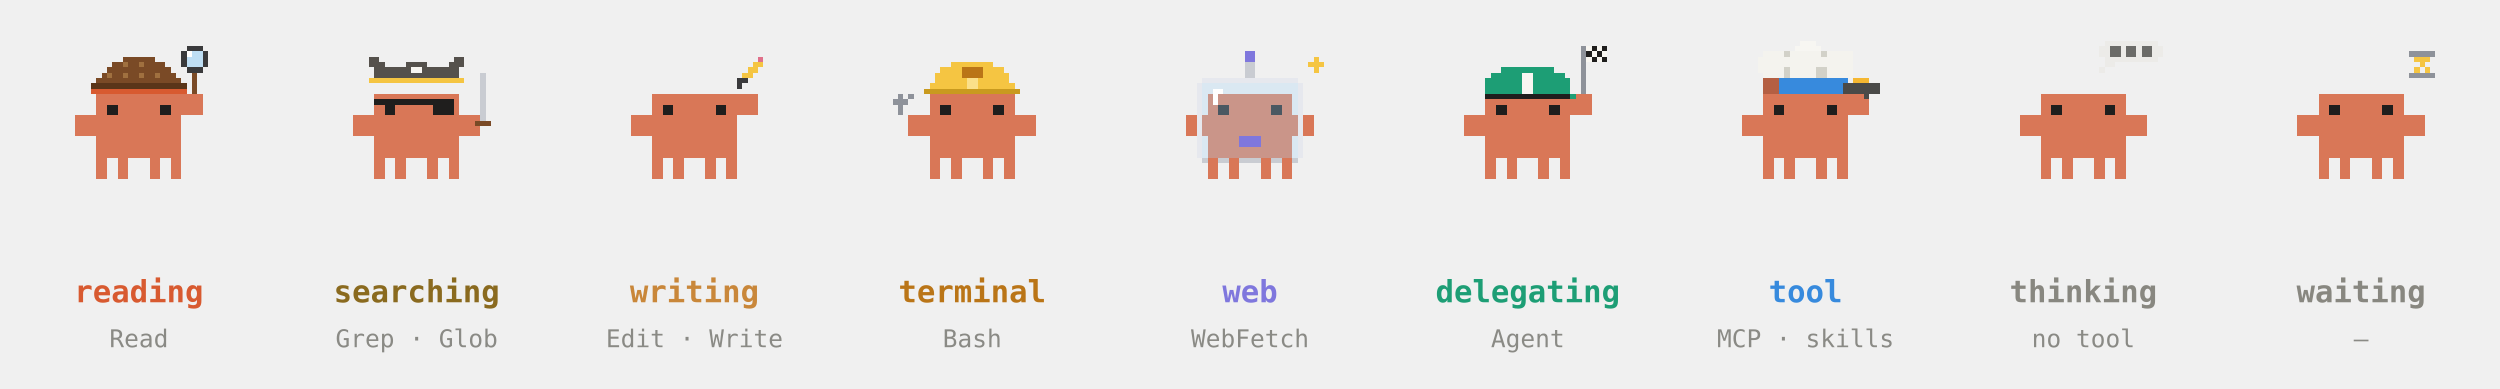
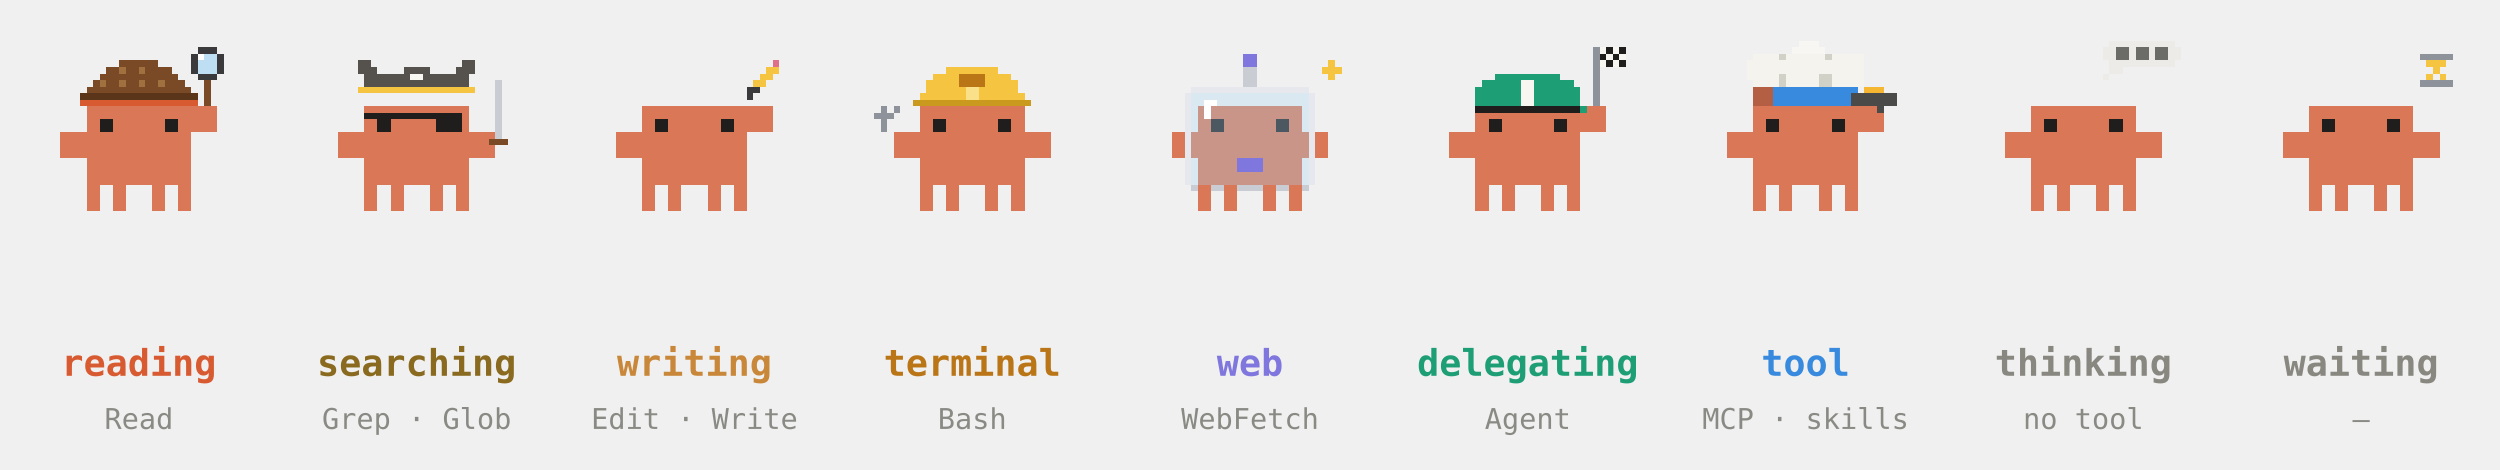
- <svg xmlns="http://www.w3.org/2000/svg" width="1224" height="190" viewBox="0 0 1224 190" role="img" aria-label="comunitat: one Claude crab per subagent, dressed for the tool it is using">
-   <style>text{font-family:ui-monospace,SFMono-Regular,Menlo,Consolas,monospace;text-anchor:middle}.a{font-size:15px;font-weight:600}.t{font-size:12px;fill:#8A8A85}
+ <svg xmlns="http://www.w3.org/2000/svg" width="1224" height="230" viewBox="0 0 1224 230" role="img" aria-label="comunitat: one Claude crab per subagent, dressed for the tool it is using">
+   <style>text{font-family:ui-monospace,SFMono-Regular,Menlo,Consolas,monospace;text-anchor:middle}.a{font-size:18px;font-weight:600}.t{font-size:14px;fill:#8A8A85}
.run .la{animation:st .5s steps(1) infinite}.run .lb{animation:st .5s steps(1) infinite -.25s}
.run .bd{animation:bob .5s steps(1) infinite -.125s}
.run g{transform-box:fill-box}
@keyframes st{50%{transform:translateY(-1px)}}@keyframes bob{50%{transform:translateY(1px)}}
.c-fable.run{animation:float 1s ease-in-out infinite}
.c-fable.run .la,.c-fable.run .lb,.c-fable.run .bd{animation:none}
.c-fable.run .ant{animation:blink 1s steps(1) infinite}
.c-fable.run .star{animation:blink .5s steps(1) infinite -.25s}
@keyframes float{50%{transform:translateY(-2px)}}@keyframes blink{50%{opacity:.15}}
.c-heavy.run .it{animation:scan 1s steps(1) infinite}
.c-heavy.run .gl{animation:blink 1s steps(1) infinite -.5s}
@keyframes scan{25%{transform:translate(-1px,1px)}50%{transform:translate(-2px,2px)}75%{transform:translate(-1px,1px)}}
.c-careful.run .it{transform-origin:100% 100%;animation:twist .5s ease-in-out infinite}
@keyframes twist{50%{transform:rotate(-35deg)}}
.c-medium.run .pan{transform-origin:0 50%;animation:tilt 1s ease-in-out infinite}
.c-medium.run .egg{animation:flip 1s ease-in-out infinite}
@keyframes tilt{20%,40%{transform:rotate(-12deg)}}@keyframes flip{30%{transform:translateY(-5px) scaleY(-1)}60%{transform:translateY(0)}}
.c-light.run .la{animation-duration:.25s}.c-light.run .lb{animation-duration:.25s;animation-delay:-.125s}
.c-light.run .flag{transform-origin:0 50%;animation:wave .25s steps(1) infinite}
@keyframes wave{50%{transform:skewY(-12deg) scaleX(.85)}}
.c-explore.run .it{transform-origin:50% 100%;animation:fence .5s ease-in-out infinite}
@keyframes fence{50%{transform:rotate(25deg)}}
.c-write.run .pen{animation:scan .5s steps(1) infinite}
.c-think.run .d1{animation:blink 1s steps(1) infinite}
.c-think.run .d2{animation:blink 1s steps(1) infinite -.33s}
.c-think.run .d3{animation:blink 1s steps(1) infinite -.66s}
.c-wait.run .la,.c-wait.run .lb,.c-wait.run .bd{animation:none}
@media (prefers-reduced-motion: reduce){.run,.run g{animation:none!important}}
</style>
-   <g transform="translate(29,20) scale(2.6)" opacity="1" shape-rendering="crispEdges">
+   <g transform="translate(20,20) scale(3.2)" opacity="1" shape-rendering="crispEdges">
    <g class="c-heavy run">
      <g class="bd">
        <rect x="7" y="10" width="16" height="12" fill="#D97757" />
        <rect x="3" y="14" width="4" height="4" fill="#D97757" />
        <rect x="9" y="12" width="2" height="2" fill="#1F1E1D" />
        <rect x="19" y="12" width="2" height="2" fill="#1F1E1D" />
        <rect x="12" y="3" width="1" height="1" fill="#7A4A26" />
        <rect x="13" y="3" width="1" height="1" fill="#7A4A26" />
        <rect x="14" y="3" width="1" height="1" fill="#7A4A26" />
        <rect x="15" y="3" width="1" height="1" fill="#7A4A26" />
        <rect x="16" y="3" width="1" height="1" fill="#7A4A26" />
        <rect x="17" y="3" width="1" height="1" fill="#7A4A26" />
        <rect x="10" y="4" width="1" height="1" fill="#7A4A26" />
        <rect x="11" y="4" width="1" height="1" fill="#7A4A26" />
        <rect x="12" y="4" width="1" height="1" fill="#A0703F" />
        <rect x="13" y="4" width="1" height="1" fill="#7A4A26" />
        <rect x="14" y="4" width="1" height="1" fill="#7A4A26" />
        <rect x="15" y="4" width="1" height="1" fill="#A0703F" />
        <rect x="16" y="4" width="1" height="1" fill="#7A4A26" />
        <rect x="17" y="4" width="1" height="1" fill="#7A4A26" />
        <rect x="18" y="4" width="1" height="1" fill="#7A4A26" />
        <rect x="19" y="4" width="1" height="1" fill="#7A4A26" />
        <rect x="9" y="5" width="1" height="1" fill="#7A4A26" />
        <rect x="10" y="5" width="1" height="1" fill="#7A4A26" />
        <rect x="11" y="5" width="1" height="1" fill="#7A4A26" />
        <rect x="12" y="5" width="1" height="1" fill="#7A4A26" />
        <rect x="13" y="5" width="1" height="1" fill="#7A4A26" />
        <rect x="14" y="5" width="1" height="1" fill="#7A4A26" />
        <rect x="15" y="5" width="1" height="1" fill="#7A4A26" />
        <rect x="16" y="5" width="1" height="1" fill="#7A4A26" />
        <rect x="17" y="5" width="1" height="1" fill="#7A4A26" />
        <rect x="18" y="5" width="1" height="1" fill="#7A4A26" />
        <rect x="19" y="5" width="1" height="1" fill="#7A4A26" />
        <rect x="20" y="5" width="1" height="1" fill="#7A4A26" />
        <rect x="8" y="6" width="1" height="1" fill="#7A4A26" />
        <rect x="9" y="6" width="1" height="1" fill="#A0703F" />
        <rect x="10" y="6" width="1" height="1" fill="#7A4A26" />
        <rect x="11" y="6" width="1" height="1" fill="#7A4A26" />
        <rect x="12" y="6" width="1" height="1" fill="#A0703F" />
        <rect x="13" y="6" width="1" height="1" fill="#7A4A26" />
        <rect x="14" y="6" width="1" height="1" fill="#7A4A26" />
        <rect x="15" y="6" width="1" height="1" fill="#A0703F" />
        <rect x="16" y="6" width="1" height="1" fill="#7A4A26" />
        <rect x="17" y="6" width="1" height="1" fill="#7A4A26" />
        <rect x="18" y="6" width="1" height="1" fill="#A0703F" />
        <rect x="19" y="6" width="1" height="1" fill="#7A4A26" />
        <rect x="20" y="6" width="1" height="1" fill="#7A4A26" />
        <rect x="21" y="6" width="1" height="1" fill="#7A4A26" />
        <rect x="7" y="7" width="1" height="1" fill="#7A4A26" />
        <rect x="8" y="7" width="1" height="1" fill="#7A4A26" />
        <rect x="9" y="7" width="1" height="1" fill="#7A4A26" />
        <rect x="10" y="7" width="1" height="1" fill="#7A4A26" />
        <rect x="11" y="7" width="1" height="1" fill="#7A4A26" />
        <rect x="12" y="7" width="1" height="1" fill="#7A4A26" />
        <rect x="13" y="7" width="1" height="1" fill="#7A4A26" />
        <rect x="14" y="7" width="1" height="1" fill="#7A4A26" />
        <rect x="15" y="7" width="1" height="1" fill="#7A4A26" />
        <rect x="16" y="7" width="1" height="1" fill="#7A4A26" />
        <rect x="17" y="7" width="1" height="1" fill="#7A4A26" />
        <rect x="18" y="7" width="1" height="1" fill="#7A4A26" />
        <rect x="19" y="7" width="1" height="1" fill="#7A4A26" />
        <rect x="20" y="7" width="1" height="1" fill="#7A4A26" />
        <rect x="21" y="7" width="1" height="1" fill="#7A4A26" />
        <rect x="22" y="7" width="1" height="1" fill="#7A4A26" />
        <rect x="6" y="8" width="1" height="1" fill="#5A3519" />
        <rect x="7" y="8" width="1" height="1" fill="#5A3519" />
        <rect x="8" y="8" width="1" height="1" fill="#5A3519" />
        <rect x="9" y="8" width="1" height="1" fill="#5A3519" />
        <rect x="10" y="8" width="1" height="1" fill="#5A3519" />
        <rect x="11" y="8" width="1" height="1" fill="#5A3519" />
        <rect x="12" y="8" width="1" height="1" fill="#5A3519" />
        <rect x="13" y="8" width="1" height="1" fill="#5A3519" />
        <rect x="14" y="8" width="1" height="1" fill="#5A3519" />
        <rect x="15" y="8" width="1" height="1" fill="#5A3519" />
        <rect x="16" y="8" width="1" height="1" fill="#5A3519" />
        <rect x="17" y="8" width="1" height="1" fill="#5A3519" />
        <rect x="18" y="8" width="1" height="1" fill="#5A3519" />
        <rect x="19" y="8" width="1" height="1" fill="#5A3519" />
        <rect x="20" y="8" width="1" height="1" fill="#5A3519" />
        <rect x="21" y="8" width="1" height="1" fill="#5A3519" />
        <rect x="22" y="8" width="1" height="1" fill="#5A3519" />
        <rect x="23" y="8" width="1" height="1" fill="#5A3519" />
        <rect x="6" y="9" width="18" height="1" fill="#D85A30" />
        <g class="it">
          <rect x="23" y="10" width="4" height="4" fill="#D97757" />
          <rect x="24" y="1" width="1" height="1" fill="#3A3A3C" />
          <rect x="25" y="1" width="1" height="1" fill="#3A3A3C" />
          <rect x="26" y="1" width="1" height="1" fill="#3A3A3C" />
          <rect x="23" y="2" width="1" height="1" fill="#3A3A3C" />
          <rect x="27" y="2" width="1" height="1" fill="#3A3A3C" />
          <rect x="23" y="3" width="1" height="1" fill="#3A3A3C" />
          <rect x="27" y="3" width="1" height="1" fill="#3A3A3C" />
          <rect x="23" y="4" width="1" height="1" fill="#3A3A3C" />
          <rect x="27" y="4" width="1" height="1" fill="#3A3A3C" />
          <rect x="24" y="5" width="1" height="1" fill="#3A3A3C" />
          <rect x="25" y="5" width="1" height="1" fill="#3A3A3C" />
          <rect x="26" y="5" width="1" height="1" fill="#3A3A3C" />
          <rect x="24" y="2" width="3" height="3" fill="rgba(169,214,245,.7)" />
          <rect x="25" y="6" width="1" height="4" fill="#7A4A26" />
        </g>
        <g class="gl">
          <rect x="24" y="2" width="1" height="1" fill="#fff" />
        </g>
      </g>
      <g class="la">
        <rect x="7" y="22" width="2" height="4" fill="#D97757" />
        <rect x="17" y="22" width="2" height="4" fill="#D97757" />
      </g>
      <g class="lb">
        <rect x="11" y="22" width="2" height="4" fill="#D97757" />
        <rect x="21" y="22" width="2" height="4" fill="#D97757" />
      </g>
    </g>
  </g>
-   <text x="68" y="148" fill="#D85A30" class="a">reading</text>
-   <text x="68" y="170" class="t">Read</text>
-   <g transform="translate(165,20) scale(2.6)" opacity="1" shape-rendering="crispEdges">
+   <text x="68" y="184" fill="#D85A30" class="a">reading</text>
+   <text x="68" y="210" class="t">Read</text>
+   <g transform="translate(156,20) scale(3.2)" opacity="1" shape-rendering="crispEdges">
    <g class="c-explore run">
      <g class="bd">
        <rect x="7" y="10" width="16" height="12" fill="#D97757" />
        <rect x="3" y="14" width="4" height="4" fill="#D97757" />
        <rect x="23" y="14" width="4" height="4" fill="#D97757" />
        <rect x="9" y="12" width="2" height="2" fill="#1F1E1D" />
        <rect x="19" y="12" width="2" height="2" fill="#1F1E1D" />
        <rect x="6" y="3" width="1" height="1" fill="#55514C" />
        <rect x="7" y="3" width="1" height="1" fill="#55514C" />
        <rect x="22" y="3" width="1" height="1" fill="#55514C" />
        <rect x="23" y="3" width="1" height="1" fill="#55514C" />
        <rect x="6" y="4" width="1" height="1" fill="#55514C" />
        <rect x="7" y="4" width="1" height="1" fill="#55514C" />
        <rect x="8" y="4" width="1" height="1" fill="#55514C" />
        <rect x="13" y="4" width="1" height="1" fill="#55514C" />
        <rect x="14" y="4" width="1" height="1" fill="#55514C" />
        <rect x="15" y="4" width="1" height="1" fill="#55514C" />
        <rect x="16" y="4" width="1" height="1" fill="#55514C" />
        <rect x="21" y="4" width="1" height="1" fill="#55514C" />
        <rect x="22" y="4" width="1" height="1" fill="#55514C" />
        <rect x="23" y="4" width="1" height="1" fill="#55514C" />
        <rect x="7" y="5" width="1" height="1" fill="#55514C" />
        <rect x="8" y="5" width="1" height="1" fill="#55514C" />
        <rect x="9" y="5" width="1" height="1" fill="#55514C" />
        <rect x="10" y="5" width="1" height="1" fill="#55514C" />
        <rect x="11" y="5" width="1" height="1" fill="#55514C" />
        <rect x="12" y="5" width="1" height="1" fill="#55514C" />
        <rect x="13" y="5" width="1" height="1" fill="#55514C" />
        <rect x="14" y="5" width="1" height="1" fill="#F8F6F1" />
        <rect x="15" y="5" width="1" height="1" fill="#F8F6F1" />
        <rect x="16" y="5" width="1" height="1" fill="#55514C" />
        <rect x="17" y="5" width="1" height="1" fill="#55514C" />
        <rect x="18" y="5" width="1" height="1" fill="#55514C" />
        <rect x="19" y="5" width="1" height="1" fill="#55514C" />
        <rect x="20" y="5" width="1" height="1" fill="#55514C" />
        <rect x="21" y="5" width="1" height="1" fill="#55514C" />
        <rect x="22" y="5" width="1" height="1" fill="#55514C" />
        <rect x="7" y="6" width="1" height="1" fill="#55514C" />
        <rect x="8" y="6" width="1" height="1" fill="#55514C" />
        <rect x="9" y="6" width="1" height="1" fill="#55514C" />
        <rect x="10" y="6" width="1" height="1" fill="#55514C" />
        <rect x="11" y="6" width="1" height="1" fill="#55514C" />
        <rect x="12" y="6" width="1" height="1" fill="#55514C" />
        <rect x="13" y="6" width="1" height="1" fill="#55514C" />
        <rect x="14" y="6" width="1" height="1" fill="#55514C" />
        <rect x="15" y="6" width="1" height="1" fill="#55514C" />
        <rect x="16" y="6" width="1" height="1" fill="#55514C" />
        <rect x="17" y="6" width="1" height="1" fill="#55514C" />
        <rect x="18" y="6" width="1" height="1" fill="#55514C" />
        <rect x="19" y="6" width="1" height="1" fill="#55514C" />
        <rect x="20" y="6" width="1" height="1" fill="#55514C" />
        <rect x="21" y="6" width="1" height="1" fill="#55514C" />
        <rect x="22" y="6" width="1" height="1" fill="#55514C" />
        <rect x="6" y="7" width="1" height="1" fill="#F5C542" />
        <rect x="7" y="7" width="1" height="1" fill="#F5C542" />
        <rect x="8" y="7" width="1" height="1" fill="#F5C542" />
        <rect x="9" y="7" width="1" height="1" fill="#F5C542" />
        <rect x="10" y="7" width="1" height="1" fill="#F5C542" />
        <rect x="11" y="7" width="1" height="1" fill="#F5C542" />
        <rect x="12" y="7" width="1" height="1" fill="#F5C542" />
        <rect x="13" y="7" width="1" height="1" fill="#F5C542" />
        <rect x="14" y="7" width="1" height="1" fill="#F5C542" />
        <rect x="15" y="7" width="1" height="1" fill="#F5C542" />
        <rect x="16" y="7" width="1" height="1" fill="#F5C542" />
        <rect x="17" y="7" width="1" height="1" fill="#F5C542" />
        <rect x="18" y="7" width="1" height="1" fill="#F5C542" />
        <rect x="19" y="7" width="1" height="1" fill="#F5C542" />
        <rect x="20" y="7" width="1" height="1" fill="#F5C542" />
        <rect x="21" y="7" width="1" height="1" fill="#F5C542" />
        <rect x="22" y="7" width="1" height="1" fill="#F5C542" />
        <rect x="23" y="7" width="1" height="1" fill="#F5C542" />
        <rect x="7" y="11" width="11" height="1" fill="#1F1E1D" />
        <rect x="18" y="11" width="4" height="3" fill="#1F1E1D" />
        <g class="it">
          <rect x="27" y="6" width="1" height="9" fill="#C9CCD2" />
          <rect x="26" y="15" width="3" height="1" fill="#7A4A26" />
        </g>
      </g>
      <g class="la">
        <rect x="7" y="22" width="2" height="4" fill="#D97757" />
        <rect x="17" y="22" width="2" height="4" fill="#D97757" />
      </g>
      <g class="lb">
        <rect x="11" y="22" width="2" height="4" fill="#D97757" />
        <rect x="21" y="22" width="2" height="4" fill="#D97757" />
      </g>
    </g>
  </g>
-   <text x="204" y="148" fill="#8A6A1F" class="a">searching</text>
-   <text x="204" y="170" class="t">Grep · Glob</text>
-   <g transform="translate(301,20) scale(2.6)" opacity="1" shape-rendering="crispEdges">
+   <text x="204" y="184" fill="#8A6A1F" class="a">searching</text>
+   <text x="204" y="210" class="t">Grep · Glob</text>
+   <g transform="translate(292,20) scale(3.2)" opacity="1" shape-rendering="crispEdges">
    <g class="c-write run">
      <g class="bd">
        <rect x="7" y="10" width="16" height="12" fill="#D97757" />
        <rect x="3" y="14" width="4" height="4" fill="#D97757" />
        <rect x="9" y="12" width="2" height="2" fill="#1F1E1D" />
        <rect x="19" y="12" width="2" height="2" fill="#1F1E1D" />
        <g class="pen">
          <rect x="23" y="10" width="4" height="4" fill="#D97757" />
          <rect x="27" y="3" width="1" height="1" fill="#E0708A" />
          <rect x="26" y="4" width="1" height="1" fill="#F5C542" />
          <rect x="27" y="4" width="1" height="1" fill="#F5C542" />
          <rect x="25" y="5" width="1" height="1" fill="#F5C542" />
          <rect x="26" y="5" width="1" height="1" fill="#F5C542" />
          <rect x="24" y="6" width="1" height="1" fill="#F5C542" />
          <rect x="25" y="6" width="1" height="1" fill="#F5C542" />
          <rect x="23" y="7" width="1" height="1" fill="#3A3A3C" />
          <rect x="24" y="7" width="1" height="1" fill="#3A3A3C" />
          <rect x="23" y="8" width="1" height="1" fill="#3A3A3C" />
        </g>
      </g>
      <g class="la">
        <rect x="7" y="22" width="2" height="4" fill="#D97757" />
        <rect x="17" y="22" width="2" height="4" fill="#D97757" />
      </g>
      <g class="lb">
        <rect x="11" y="22" width="2" height="4" fill="#D97757" />
        <rect x="21" y="22" width="2" height="4" fill="#D97757" />
      </g>
    </g>
  </g>
-   <text x="340" y="148" fill="#C9873A" class="a">writing</text>
-   <text x="340" y="170" class="t">Edit · Write</text>
-   <g transform="translate(437,20) scale(2.6)" opacity="1" shape-rendering="crispEdges">
+   <text x="340" y="184" fill="#C9873A" class="a">writing</text>
+   <text x="340" y="210" class="t">Edit · Write</text>
+   <g transform="translate(428,20) scale(3.2)" opacity="1" shape-rendering="crispEdges">
    <g class="c-careful run">
      <g class="bd">
        <rect x="7" y="10" width="16" height="12" fill="#D97757" />
        <rect x="3" y="14" width="4" height="4" fill="#D97757" />
        <rect x="23" y="14" width="4" height="4" fill="#D97757" />
        <rect x="9" y="12" width="2" height="2" fill="#1F1E1D" />
        <rect x="19" y="12" width="2" height="2" fill="#1F1E1D" />
        <rect x="11" y="4" width="1" height="1" fill="#F5C542" />
        <rect x="12" y="4" width="1" height="1" fill="#F5C542" />
        <rect x="13" y="4" width="1" height="1" fill="#F5C542" />
        <rect x="14" y="4" width="1" height="1" fill="#F5C542" />
        <rect x="15" y="4" width="1" height="1" fill="#F5C542" />
        <rect x="16" y="4" width="1" height="1" fill="#F5C542" />
        <rect x="17" y="4" width="1" height="1" fill="#F5C542" />
        <rect x="18" y="4" width="1" height="1" fill="#F5C542" />
        <rect x="9" y="5" width="1" height="1" fill="#F5C542" />
        <rect x="10" y="5" width="1" height="1" fill="#F5C542" />
        <rect x="11" y="5" width="1" height="1" fill="#F5C542" />
        <rect x="12" y="5" width="1" height="1" fill="#F5C542" />
        <rect x="13" y="5" width="1" height="1" fill="#F5C542" />
        <rect x="14" y="5" width="1" height="1" fill="#FBE08A" />
        <rect x="15" y="5" width="1" height="1" fill="#FBE08A" />
        <rect x="16" y="5" width="1" height="1" fill="#F5C542" />
        <rect x="17" y="5" width="1" height="1" fill="#F5C542" />
        <rect x="18" y="5" width="1" height="1" fill="#F5C542" />
        <rect x="19" y="5" width="1" height="1" fill="#F5C542" />
        <rect x="20" y="5" width="1" height="1" fill="#F5C542" />
        <rect x="8" y="6" width="1" height="1" fill="#F5C542" />
        <rect x="9" y="6" width="1" height="1" fill="#F5C542" />
        <rect x="10" y="6" width="1" height="1" fill="#F5C542" />
        <rect x="11" y="6" width="1" height="1" fill="#F5C542" />
        <rect x="12" y="6" width="1" height="1" fill="#F5C542" />
        <rect x="13" y="6" width="1" height="1" fill="#F5C542" />
        <rect x="14" y="6" width="1" height="1" fill="#FBE08A" />
        <rect x="15" y="6" width="1" height="1" fill="#FBE08A" />
        <rect x="16" y="6" width="1" height="1" fill="#F5C542" />
        <rect x="17" y="6" width="1" height="1" fill="#F5C542" />
        <rect x="18" y="6" width="1" height="1" fill="#F5C542" />
        <rect x="19" y="6" width="1" height="1" fill="#F5C542" />
        <rect x="20" y="6" width="1" height="1" fill="#F5C542" />
        <rect x="21" y="6" width="1" height="1" fill="#F5C542" />
        <rect x="8" y="7" width="1" height="1" fill="#F5C542" />
        <rect x="9" y="7" width="1" height="1" fill="#F5C542" />
        <rect x="10" y="7" width="1" height="1" fill="#F5C542" />
        <rect x="11" y="7" width="1" height="1" fill="#F5C542" />
        <rect x="12" y="7" width="1" height="1" fill="#F5C542" />
        <rect x="13" y="7" width="1" height="1" fill="#F5C542" />
        <rect x="14" y="7" width="1" height="1" fill="#FBE08A" />
        <rect x="15" y="7" width="1" height="1" fill="#FBE08A" />
        <rect x="16" y="7" width="1" height="1" fill="#F5C542" />
        <rect x="17" y="7" width="1" height="1" fill="#F5C542" />
        <rect x="18" y="7" width="1" height="1" fill="#F5C542" />
        <rect x="19" y="7" width="1" height="1" fill="#F5C542" />
        <rect x="20" y="7" width="1" height="1" fill="#F5C542" />
        <rect x="21" y="7" width="1" height="1" fill="#F5C542" />
        <rect x="7" y="8" width="1" height="1" fill="#F5C542" />
        <rect x="8" y="8" width="1" height="1" fill="#F5C542" />
        <rect x="9" y="8" width="1" height="1" fill="#F5C542" />
        <rect x="10" y="8" width="1" height="1" fill="#F5C542" />
        <rect x="11" y="8" width="1" height="1" fill="#F5C542" />
        <rect x="12" y="8" width="1" height="1" fill="#F5C542" />
        <rect x="13" y="8" width="1" height="1" fill="#F5C542" />
        <rect x="14" y="8" width="1" height="1" fill="#FBE08A" />
        <rect x="15" y="8" width="1" height="1" fill="#FBE08A" />
        <rect x="16" y="8" width="1" height="1" fill="#F5C542" />
        <rect x="17" y="8" width="1" height="1" fill="#F5C542" />
        <rect x="18" y="8" width="1" height="1" fill="#F5C542" />
        <rect x="19" y="8" width="1" height="1" fill="#F5C542" />
        <rect x="20" y="8" width="1" height="1" fill="#F5C542" />
        <rect x="21" y="8" width="1" height="1" fill="#F5C542" />
        <rect x="22" y="8" width="1" height="1" fill="#F5C542" />
        <rect x="6" y="9" width="1" height="1" fill="#C99A1E" />
        <rect x="7" y="9" width="1" height="1" fill="#C99A1E" />
        <rect x="8" y="9" width="1" height="1" fill="#C99A1E" />
        <rect x="9" y="9" width="1" height="1" fill="#C99A1E" />
        <rect x="10" y="9" width="1" height="1" fill="#C99A1E" />
        <rect x="11" y="9" width="1" height="1" fill="#C99A1E" />
        <rect x="12" y="9" width="1" height="1" fill="#C99A1E" />
        <rect x="13" y="9" width="1" height="1" fill="#C99A1E" />
        <rect x="14" y="9" width="1" height="1" fill="#C99A1E" />
        <rect x="15" y="9" width="1" height="1" fill="#C99A1E" />
        <rect x="16" y="9" width="1" height="1" fill="#C99A1E" />
        <rect x="17" y="9" width="1" height="1" fill="#C99A1E" />
        <rect x="18" y="9" width="1" height="1" fill="#C99A1E" />
        <rect x="19" y="9" width="1" height="1" fill="#C99A1E" />
        <rect x="20" y="9" width="1" height="1" fill="#C99A1E" />
        <rect x="21" y="9" width="1" height="1" fill="#C99A1E" />
        <rect x="22" y="9" width="1" height="1" fill="#C99A1E" />
        <rect x="23" y="9" width="1" height="1" fill="#C99A1E" />
        <rect x="13" y="5" width="4" height="2" fill="#BA7517" />
        <g class="it">
          <rect x="1" y="10" width="1" height="1" fill="#8E929A" />
          <rect x="3" y="10" width="1" height="1" fill="#8E929A" />
          <rect x="0" y="11" width="1" height="1" fill="#8E929A" />
          <rect x="1" y="11" width="1" height="1" fill="#8E929A" />
          <rect x="2" y="11" width="1" height="1" fill="#8E929A" />
          <rect x="1" y="12" width="1" height="1" fill="#8E929A" />
          <rect x="1" y="13" width="1" height="1" fill="#8E929A" />
        </g>
      </g>
      <g class="la">
        <rect x="7" y="22" width="2" height="4" fill="#D97757" />
        <rect x="17" y="22" width="2" height="4" fill="#D97757" />
      </g>
      <g class="lb">
        <rect x="11" y="22" width="2" height="4" fill="#D97757" />
        <rect x="21" y="22" width="2" height="4" fill="#D97757" />
      </g>
    </g>
  </g>
-   <text x="476" y="148" fill="#BA7517" class="a">terminal</text>
-   <text x="476" y="170" class="t">Bash</text>
-   <g transform="translate(573,20) scale(2.6)" opacity="1" shape-rendering="crispEdges">
+   <text x="476" y="184" fill="#BA7517" class="a">terminal</text>
+   <text x="476" y="210" class="t">Bash</text>
+   <g transform="translate(564,20) scale(3.2)" opacity="1" shape-rendering="crispEdges">
    <g class="c-fable run">
      <g class="bd">
        <rect x="7" y="10" width="16" height="12" fill="#D97757" />
        <rect x="3" y="14" width="4" height="4" fill="#D97757" />
        <rect x="23" y="14" width="4" height="4" fill="#D97757" />
        <rect x="9" y="12" width="2" height="2" fill="#1F1E1D" />
        <rect x="19" y="12" width="2" height="2" fill="#1F1E1D" />
        <rect x="6" y="7" width="18" height="1" fill="#E6E8EE" />
        <rect x="5" y="8" width="1" height="14" fill="#E6E8EE" />
        <rect x="24" y="8" width="1" height="14" fill="#E6E8EE" />
        <rect x="6" y="22" width="18" height="1" fill="#C9CCD2" />
        <rect x="6" y="8" width="18" height="14" fill="rgba(169,214,245,.32)" />
        <rect x="8" y="9" width="2" height="1" fill="#fff" />
        <rect x="8" y="10" width="1" height="2" fill="#fff" />
        <rect x="14" y="4" width="2" height="3" fill="#C9CCD2" />
        <rect x="13" y="18" width="4" height="2" fill="#7F77DD" />
        <g class="ant">
          <rect x="14" y="2" width="2" height="2" fill="#7F77DD" />
        </g>
        <g class="star">
          <rect x="27" y="3" width="1" height="3" fill="#F5C542" />
          <rect x="26" y="4" width="3" height="1" fill="#F5C542" />
        </g>
      </g>
      <g class="la">
        <rect x="7" y="22" width="2" height="4" fill="#D97757" />
        <rect x="17" y="22" width="2" height="4" fill="#D97757" />
      </g>
      <g class="lb">
        <rect x="11" y="22" width="2" height="4" fill="#D97757" />
        <rect x="21" y="22" width="2" height="4" fill="#D97757" />
      </g>
    </g>
  </g>
-   <text x="612" y="148" fill="#7F77DD" class="a">web</text>
-   <text x="612" y="170" class="t">WebFetch</text>
-   <g transform="translate(709,20) scale(2.6)" opacity="1" shape-rendering="crispEdges">
+   <text x="612" y="184" fill="#7F77DD" class="a">web</text>
+   <text x="612" y="210" class="t">WebFetch</text>
+   <g transform="translate(700,20) scale(3.2)" opacity="1" shape-rendering="crispEdges">
    <g class="c-light run">
      <g class="bd">
        <rect x="7" y="10" width="16" height="12" fill="#D97757" />
        <rect x="3" y="14" width="4" height="4" fill="#D97757" />
        <rect x="23" y="10" width="4" height="4" fill="#D97757" />
        <rect x="9" y="12" width="2" height="2" fill="#1F1E1D" />
        <rect x="19" y="12" width="2" height="2" fill="#1F1E1D" />
        <rect x="10" y="5" width="1" height="1" fill="#1D9E75" />
        <rect x="11" y="5" width="1" height="1" fill="#1D9E75" />
        <rect x="12" y="5" width="1" height="1" fill="#1D9E75" />
        <rect x="13" y="5" width="1" height="1" fill="#1D9E75" />
        <rect x="14" y="5" width="1" height="1" fill="#1D9E75" />
        <rect x="15" y="5" width="1" height="1" fill="#1D9E75" />
        <rect x="16" y="5" width="1" height="1" fill="#1D9E75" />
        <rect x="17" y="5" width="1" height="1" fill="#1D9E75" />
        <rect x="18" y="5" width="1" height="1" fill="#1D9E75" />
        <rect x="19" y="5" width="1" height="1" fill="#1D9E75" />
        <rect x="8" y="6" width="1" height="1" fill="#1D9E75" />
        <rect x="9" y="6" width="1" height="1" fill="#1D9E75" />
        <rect x="10" y="6" width="1" height="1" fill="#1D9E75" />
        <rect x="11" y="6" width="1" height="1" fill="#1D9E75" />
        <rect x="12" y="6" width="1" height="1" fill="#1D9E75" />
        <rect x="13" y="6" width="1" height="1" fill="#1D9E75" />
        <rect x="14" y="6" width="1" height="1" fill="#F8F6F1" />
        <rect x="15" y="6" width="1" height="1" fill="#F8F6F1" />
        <rect x="16" y="6" width="1" height="1" fill="#1D9E75" />
        <rect x="17" y="6" width="1" height="1" fill="#1D9E75" />
        <rect x="18" y="6" width="1" height="1" fill="#1D9E75" />
        <rect x="19" y="6" width="1" height="1" fill="#1D9E75" />
        <rect x="20" y="6" width="1" height="1" fill="#1D9E75" />
        <rect x="21" y="6" width="1" height="1" fill="#1D9E75" />
        <rect x="7" y="7" width="1" height="1" fill="#1D9E75" />
        <rect x="8" y="7" width="1" height="1" fill="#1D9E75" />
        <rect x="9" y="7" width="1" height="1" fill="#1D9E75" />
        <rect x="10" y="7" width="1" height="1" fill="#1D9E75" />
        <rect x="11" y="7" width="1" height="1" fill="#1D9E75" />
        <rect x="12" y="7" width="1" height="1" fill="#1D9E75" />
        <rect x="13" y="7" width="1" height="1" fill="#1D9E75" />
        <rect x="14" y="7" width="1" height="1" fill="#F8F6F1" />
        <rect x="15" y="7" width="1" height="1" fill="#F8F6F1" />
        <rect x="16" y="7" width="1" height="1" fill="#1D9E75" />
        <rect x="17" y="7" width="1" height="1" fill="#1D9E75" />
        <rect x="18" y="7" width="1" height="1" fill="#1D9E75" />
        <rect x="19" y="7" width="1" height="1" fill="#1D9E75" />
        <rect x="20" y="7" width="1" height="1" fill="#1D9E75" />
        <rect x="21" y="7" width="1" height="1" fill="#1D9E75" />
        <rect x="22" y="7" width="1" height="1" fill="#1D9E75" />
        <rect x="7" y="8" width="1" height="1" fill="#1D9E75" />
        <rect x="8" y="8" width="1" height="1" fill="#1D9E75" />
        <rect x="9" y="8" width="1" height="1" fill="#1D9E75" />
        <rect x="10" y="8" width="1" height="1" fill="#1D9E75" />
        <rect x="11" y="8" width="1" height="1" fill="#1D9E75" />
        <rect x="12" y="8" width="1" height="1" fill="#1D9E75" />
        <rect x="13" y="8" width="1" height="1" fill="#1D9E75" />
        <rect x="14" y="8" width="1" height="1" fill="#F8F6F1" />
        <rect x="15" y="8" width="1" height="1" fill="#F8F6F1" />
        <rect x="16" y="8" width="1" height="1" fill="#1D9E75" />
        <rect x="17" y="8" width="1" height="1" fill="#1D9E75" />
        <rect x="18" y="8" width="1" height="1" fill="#1D9E75" />
        <rect x="19" y="8" width="1" height="1" fill="#1D9E75" />
        <rect x="20" y="8" width="1" height="1" fill="#1D9E75" />
        <rect x="21" y="8" width="1" height="1" fill="#1D9E75" />
        <rect x="22" y="8" width="1" height="1" fill="#1D9E75" />
        <rect x="7" y="9" width="1" height="1" fill="#1D9E75" />
        <rect x="8" y="9" width="1" height="1" fill="#1D9E75" />
        <rect x="9" y="9" width="1" height="1" fill="#1D9E75" />
        <rect x="10" y="9" width="1" height="1" fill="#1D9E75" />
        <rect x="11" y="9" width="1" height="1" fill="#1D9E75" />
        <rect x="12" y="9" width="1" height="1" fill="#1D9E75" />
        <rect x="13" y="9" width="1" height="1" fill="#1D9E75" />
        <rect x="14" y="9" width="1" height="1" fill="#F8F6F1" />
        <rect x="15" y="9" width="1" height="1" fill="#F8F6F1" />
        <rect x="16" y="9" width="1" height="1" fill="#1D9E75" />
        <rect x="17" y="9" width="1" height="1" fill="#1D9E75" />
        <rect x="18" y="9" width="1" height="1" fill="#1D9E75" />
        <rect x="19" y="9" width="1" height="1" fill="#1D9E75" />
        <rect x="20" y="9" width="1" height="1" fill="#1D9E75" />
        <rect x="21" y="9" width="1" height="1" fill="#1D9E75" />
        <rect x="22" y="9" width="1" height="1" fill="#1D9E75" />
        <rect x="7" y="10" width="1" height="1" fill="#1F1E1D" />
        <rect x="8" y="10" width="1" height="1" fill="#1F1E1D" />
        <rect x="9" y="10" width="1" height="1" fill="#1F1E1D" />
        <rect x="10" y="10" width="1" height="1" fill="#1F1E1D" />
        <rect x="11" y="10" width="1" height="1" fill="#1F1E1D" />
        <rect x="12" y="10" width="1" height="1" fill="#1F1E1D" />
        <rect x="13" y="10" width="1" height="1" fill="#1F1E1D" />
        <rect x="14" y="10" width="1" height="1" fill="#1F1E1D" />
        <rect x="15" y="10" width="1" height="1" fill="#1F1E1D" />
        <rect x="16" y="10" width="1" height="1" fill="#1F1E1D" />
        <rect x="17" y="10" width="1" height="1" fill="#1F1E1D" />
        <rect x="18" y="10" width="1" height="1" fill="#1F1E1D" />
        <rect x="19" y="10" width="1" height="1" fill="#1F1E1D" />
        <rect x="20" y="10" width="1" height="1" fill="#1F1E1D" />
        <rect x="21" y="10" width="1" height="1" fill="#1F1E1D" />
        <rect x="22" y="10" width="1" height="1" fill="#1F1E1D" />
        <rect x="23" y="10" width="1" height="1" fill="#1D9E75" />
        <rect x="25" y="1" width="1" height="9" fill="#8E929A" />
        <g class="flag">
          <rect x="26" y="1" width="1" height="1" fill="#F8F6F1" />
          <rect x="27" y="1" width="1" height="1" fill="#1F1E1D" />
          <rect x="28" y="1" width="1" height="1" fill="#F8F6F1" />
          <rect x="29" y="1" width="1" height="1" fill="#1F1E1D" />
          <rect x="26" y="2" width="1" height="1" fill="#1F1E1D" />
          <rect x="27" y="2" width="1" height="1" fill="#F8F6F1" />
          <rect x="28" y="2" width="1" height="1" fill="#1F1E1D" />
          <rect x="29" y="2" width="1" height="1" fill="#F8F6F1" />
          <rect x="26" y="3" width="1" height="1" fill="#F8F6F1" />
          <rect x="27" y="3" width="1" height="1" fill="#1F1E1D" />
          <rect x="28" y="3" width="1" height="1" fill="#F8F6F1" />
          <rect x="29" y="3" width="1" height="1" fill="#1F1E1D" />
        </g>
      </g>
      <g class="la">
        <rect x="7" y="22" width="2" height="4" fill="#D97757" />
        <rect x="17" y="22" width="2" height="4" fill="#D97757" />
      </g>
      <g class="lb">
        <rect x="11" y="22" width="2" height="4" fill="#D97757" />
        <rect x="21" y="22" width="2" height="4" fill="#D97757" />
      </g>
    </g>
  </g>
-   <text x="748" y="148" fill="#1D9E75" class="a">delegating</text>
-   <text x="748" y="170" class="t">Agent</text>
-   <g transform="translate(845,20) scale(2.6)" opacity="1" shape-rendering="crispEdges">
+   <text x="748" y="184" fill="#1D9E75" class="a">delegating</text>
+   <text x="748" y="210" class="t">Agent</text>
+   <g transform="translate(836,20) scale(3.2)" opacity="1" shape-rendering="crispEdges">
    <g class="c-medium run">
      <g class="bd">
        <rect x="7" y="10" width="16" height="12" fill="#D97757" />
        <rect x="3" y="14" width="4" height="4" fill="#D97757" />
        <rect x="9" y="12" width="2" height="2" fill="#1F1E1D" />
        <rect x="19" y="12" width="2" height="2" fill="#1F1E1D" />
        <rect x="14" y="0" width="1" height="1" fill="#F7F6F2" />
        <rect x="15" y="0" width="1" height="1" fill="#F7F6F2" />
        <rect x="16" y="0" width="1" height="1" fill="#F7F6F2" />
        <rect x="13" y="1" width="1" height="1" fill="#F7F6F2" />
        <rect x="14" y="1" width="1" height="1" fill="#F7F6F2" />
        <rect x="15" y="1" width="1" height="1" fill="#F7F6F2" />
        <rect x="16" y="1" width="1" height="1" fill="#F7F6F2" />
        <rect x="17" y="1" width="1" height="1" fill="#F7F6F2" />
        <rect x="7" y="2" width="1" height="1" fill="#F4F3EE" />
        <rect x="8" y="2" width="1" height="1" fill="#F4F3EE" />
        <rect x="9" y="2" width="1" height="1" fill="#F4F3EE" />
        <rect x="10" y="2" width="1" height="1" fill="#F4F3EE" />
        <rect x="11" y="2" width="1" height="1" fill="#D2D1C8" />
        <rect x="12" y="2" width="1" height="1" fill="#F4F3EE" />
        <rect x="13" y="2" width="1" height="1" fill="#F4F3EE" />
        <rect x="14" y="2" width="1" height="1" fill="#F4F3EE" />
        <rect x="15" y="2" width="1" height="1" fill="#F4F3EE" />
        <rect x="16" y="2" width="1" height="1" fill="#F4F3EE" />
        <rect x="17" y="2" width="1" height="1" fill="#F4F3EE" />
        <rect x="18" y="2" width="1" height="1" fill="#D2D1C8" />
        <rect x="19" y="2" width="1" height="1" fill="#F4F3EE" />
        <rect x="20" y="2" width="1" height="1" fill="#F4F3EE" />
        <rect x="21" y="2" width="1" height="1" fill="#F4F3EE" />
        <rect x="22" y="2" width="1" height="1" fill="#F4F3EE" />
        <rect x="23" y="2" width="1" height="1" fill="#F4F3EE" />
        <rect x="6" y="3" width="1" height="1" fill="#F4F3EE" />
        <rect x="7" y="3" width="1" height="1" fill="#F4F3EE" />
        <rect x="8" y="3" width="1" height="1" fill="#F4F3EE" />
        <rect x="9" y="3" width="1" height="1" fill="#F4F3EE" />
        <rect x="10" y="3" width="1" height="1" fill="#F4F3EE" />
        <rect x="11" y="3" width="1" height="1" fill="#F4F3EE" />
        <rect x="12" y="3" width="1" height="1" fill="#F4F3EE" />
        <rect x="13" y="3" width="1" height="1" fill="#F4F3EE" />
        <rect x="14" y="3" width="1" height="1" fill="#F4F3EE" />
        <rect x="15" y="3" width="1" height="1" fill="#F4F3EE" />
        <rect x="16" y="3" width="1" height="1" fill="#F4F3EE" />
        <rect x="17" y="3" width="1" height="1" fill="#F4F3EE" />
        <rect x="18" y="3" width="1" height="1" fill="#F4F3EE" />
        <rect x="19" y="3" width="1" height="1" fill="#F4F3EE" />
        <rect x="20" y="3" width="1" height="1" fill="#F4F3EE" />
        <rect x="21" y="3" width="1" height="1" fill="#F4F3EE" />
        <rect x="22" y="3" width="1" height="1" fill="#F4F3EE" />
        <rect x="23" y="3" width="1" height="1" fill="#F4F3EE" />
        <rect x="6" y="4" width="1" height="1" fill="#F4F3EE" />
        <rect x="7" y="4" width="1" height="1" fill="#F4F3EE" />
        <rect x="8" y="4" width="1" height="1" fill="#F4F3EE" />
        <rect x="9" y="4" width="1" height="1" fill="#F4F3EE" />
        <rect x="10" y="4" width="1" height="1" fill="#F4F3EE" />
        <rect x="11" y="4" width="1" height="1" fill="#F4F3EE" />
        <rect x="12" y="4" width="1" height="1" fill="#F4F3EE" />
        <rect x="13" y="4" width="1" height="1" fill="#F4F3EE" />
        <rect x="14" y="4" width="1" height="1" fill="#F4F3EE" />
        <rect x="15" y="4" width="1" height="1" fill="#F4F3EE" />
        <rect x="16" y="4" width="1" height="1" fill="#F4F3EE" />
        <rect x="17" y="4" width="1" height="1" fill="#F4F3EE" />
        <rect x="18" y="4" width="1" height="1" fill="#F4F3EE" />
        <rect x="19" y="4" width="1" height="1" fill="#F4F3EE" />
        <rect x="20" y="4" width="1" height="1" fill="#F4F3EE" />
        <rect x="21" y="4" width="1" height="1" fill="#F4F3EE" />
        <rect x="22" y="4" width="1" height="1" fill="#F4F3EE" />
        <rect x="23" y="4" width="1" height="1" fill="#F4F3EE" />
        <rect x="6" y="5" width="1" height="1" fill="#F4F3EE" />
        <rect x="7" y="5" width="1" height="1" fill="#F4F3EE" />
        <rect x="8" y="5" width="1" height="1" fill="#F4F3EE" />
        <rect x="9" y="5" width="1" height="1" fill="#F4F3EE" />
        <rect x="10" y="5" width="1" height="1" fill="#F4F3EE" />
        <rect x="11" y="5" width="1" height="1" fill="#D2D1C8" />
        <rect x="12" y="5" width="1" height="1" fill="#F4F3EE" />
        <rect x="13" y="5" width="1" height="1" fill="#F4F3EE" />
        <rect x="14" y="5" width="1" height="1" fill="#F4F3EE" />
        <rect x="15" y="5" width="1" height="1" fill="#F4F3EE" />
        <rect x="16" y="5" width="1" height="1" fill="#F4F3EE" />
        <rect x="17" y="5" width="1" height="1" fill="#D2D1C8" />
        <rect x="18" y="5" width="1" height="1" fill="#D2D1C8" />
        <rect x="19" y="5" width="1" height="1" fill="#F4F3EE" />
        <rect x="20" y="5" width="1" height="1" fill="#F4F3EE" />
        <rect x="21" y="5" width="1" height="1" fill="#F4F3EE" />
        <rect x="22" y="5" width="1" height="1" fill="#F4F3EE" />
        <rect x="23" y="5" width="1" height="1" fill="#F4F3EE" />
        <rect x="7" y="6" width="1" height="1" fill="#F4F3EE" />
        <rect x="8" y="6" width="1" height="1" fill="#F4F3EE" />
        <rect x="9" y="6" width="1" height="1" fill="#F4F3EE" />
        <rect x="10" y="6" width="1" height="1" fill="#F4F3EE" />
        <rect x="11" y="6" width="1" height="1" fill="#D2D1C8" />
        <rect x="12" y="6" width="1" height="1" fill="#F4F3EE" />
        <rect x="13" y="6" width="1" height="1" fill="#F4F3EE" />
        <rect x="14" y="6" width="1" height="1" fill="#F4F3EE" />
        <rect x="15" y="6" width="1" height="1" fill="#F4F3EE" />
        <rect x="16" y="6" width="1" height="1" fill="#F4F3EE" />
        <rect x="17" y="6" width="1" height="1" fill="#D2D1C8" />
        <rect x="18" y="6" width="1" height="1" fill="#D2D1C8" />
        <rect x="19" y="6" width="1" height="1" fill="#F4F3EE" />
        <rect x="20" y="6" width="1" height="1" fill="#F4F3EE" />
        <rect x="21" y="6" width="1" height="1" fill="#F4F3EE" />
        <rect x="22" y="6" width="1" height="1" fill="#F4F3EE" />
        <rect x="23" y="6" width="1" height="1" fill="#F4F3EE" />
        <rect x="7" y="7" width="1" height="1" fill="#B45F43" />
        <rect x="8" y="7" width="1" height="1" fill="#B45F43" />
        <rect x="9" y="7" width="1" height="1" fill="#B45F43" />
        <rect x="10" y="7" width="1" height="1" fill="#378ADD" />
        <rect x="11" y="7" width="1" height="1" fill="#378ADD" />
        <rect x="12" y="7" width="1" height="1" fill="#378ADD" />
        <rect x="13" y="7" width="1" height="1" fill="#378ADD" />
        <rect x="14" y="7" width="1" height="1" fill="#378ADD" />
        <rect x="15" y="7" width="1" height="1" fill="#378ADD" />
        <rect x="16" y="7" width="1" height="1" fill="#378ADD" />
        <rect x="17" y="7" width="1" height="1" fill="#378ADD" />
        <rect x="18" y="7" width="1" height="1" fill="#378ADD" />
        <rect x="19" y="7" width="1" height="1" fill="#378ADD" />
        <rect x="20" y="7" width="1" height="1" fill="#378ADD" />
        <rect x="21" y="7" width="1" height="1" fill="#378ADD" />
        <rect x="22" y="7" width="1" height="1" fill="#378ADD" />
        <rect x="7" y="8" width="1" height="1" fill="#B45F43" />
        <rect x="8" y="8" width="1" height="1" fill="#B45F43" />
        <rect x="9" y="8" width="1" height="1" fill="#B45F43" />
        <rect x="10" y="8" width="1" height="1" fill="#378ADD" />
        <rect x="11" y="8" width="1" height="1" fill="#378ADD" />
        <rect x="12" y="8" width="1" height="1" fill="#378ADD" />
        <rect x="13" y="8" width="1" height="1" fill="#378ADD" />
        <rect x="14" y="8" width="1" height="1" fill="#378ADD" />
        <rect x="15" y="8" width="1" height="1" fill="#378ADD" />
        <rect x="16" y="8" width="1" height="1" fill="#378ADD" />
        <rect x="17" y="8" width="1" height="1" fill="#378ADD" />
        <rect x="18" y="8" width="1" height="1" fill="#378ADD" />
        <rect x="19" y="8" width="1" height="1" fill="#378ADD" />
        <rect x="20" y="8" width="1" height="1" fill="#378ADD" />
        <rect x="21" y="8" width="1" height="1" fill="#378ADD" />
        <rect x="22" y="8" width="1" height="1" fill="#378ADD" />
        <rect x="7" y="9" width="1" height="1" fill="#B45F43" />
        <rect x="8" y="9" width="1" height="1" fill="#B45F43" />
        <rect x="9" y="9" width="1" height="1" fill="#B45F43" />
        <rect x="10" y="9" width="1" height="1" fill="#378ADD" />
        <rect x="11" y="9" width="1" height="1" fill="#378ADD" />
        <rect x="12" y="9" width="1" height="1" fill="#378ADD" />
        <rect x="13" y="9" width="1" height="1" fill="#378ADD" />
        <rect x="14" y="9" width="1" height="1" fill="#378ADD" />
        <rect x="15" y="9" width="1" height="1" fill="#378ADD" />
        <rect x="16" y="9" width="1" height="1" fill="#378ADD" />
        <rect x="17" y="9" width="1" height="1" fill="#378ADD" />
        <rect x="18" y="9" width="1" height="1" fill="#378ADD" />
        <rect x="19" y="9" width="1" height="1" fill="#378ADD" />
        <rect x="20" y="9" width="1" height="1" fill="#378ADD" />
        <rect x="21" y="9" width="1" height="1" fill="#378ADD" />
        <rect x="22" y="9" width="1" height="1" fill="#378ADD" />
        <g class="pan">
          <rect x="23" y="10" width="4" height="4" fill="#D97757" />
          <rect x="22" y="8" width="7" height="2" fill="#4A4A48" />
          <rect x="26" y="10" width="1" height="1" fill="#4A4A48" />
        </g>
        <g class="egg">
          <rect x="24" y="7" width="3" height="1" fill="#F5B731" />
        </g>
      </g>
      <g class="la">
        <rect x="7" y="22" width="2" height="4" fill="#D97757" />
        <rect x="17" y="22" width="2" height="4" fill="#D97757" />
      </g>
      <g class="lb">
        <rect x="11" y="22" width="2" height="4" fill="#D97757" />
        <rect x="21" y="22" width="2" height="4" fill="#D97757" />
      </g>
    </g>
  </g>
-   <text x="884" y="148" fill="#378ADD" class="a">tool</text>
-   <text x="884" y="170" class="t">MCP · skills</text>
-   <g transform="translate(981,20) scale(2.6)" opacity="1" shape-rendering="crispEdges">
+   <text x="884" y="184" fill="#378ADD" class="a">tool</text>
+   <text x="884" y="210" class="t">MCP · skills</text>
+   <g transform="translate(972,20) scale(3.2)" opacity="1" shape-rendering="crispEdges">
    <g class="c-think run">
      <g class="bd">
        <rect x="7" y="10" width="16" height="12" fill="#D97757" />
        <rect x="3" y="14" width="4" height="4" fill="#D97757" />
        <rect x="23" y="14" width="4" height="4" fill="#D97757" />
        <rect x="9" y="12" width="2" height="2" fill="#1F1E1D" />
        <rect x="19" y="12" width="2" height="2" fill="#1F1E1D" />
        <rect x="19" y="0" width="1" height="1" fill="#ECEBE8" />
        <rect x="20" y="0" width="1" height="1" fill="#ECEBE8" />
        <rect x="21" y="0" width="1" height="1" fill="#ECEBE8" />
        <rect x="22" y="0" width="1" height="1" fill="#ECEBE8" />
        <rect x="23" y="0" width="1" height="1" fill="#ECEBE8" />
        <rect x="24" y="0" width="1" height="1" fill="#ECEBE8" />
        <rect x="25" y="0" width="1" height="1" fill="#ECEBE8" />
        <rect x="26" y="0" width="1" height="1" fill="#ECEBE8" />
        <rect x="27" y="0" width="1" height="1" fill="#ECEBE8" />
        <rect x="28" y="0" width="1" height="1" fill="#ECEBE8" />
        <rect x="18" y="1" width="1" height="1" fill="#ECEBE8" />
        <rect x="19" y="1" width="1" height="1" fill="#ECEBE8" />
        <rect x="20" y="1" width="1" height="1" fill="#ECEBE8" />
        <rect x="21" y="1" width="1" height="1" fill="#ECEBE8" />
        <rect x="22" y="1" width="1" height="1" fill="#ECEBE8" />
        <rect x="23" y="1" width="1" height="1" fill="#ECEBE8" />
        <rect x="24" y="1" width="1" height="1" fill="#ECEBE8" />
        <rect x="25" y="1" width="1" height="1" fill="#ECEBE8" />
        <rect x="26" y="1" width="1" height="1" fill="#ECEBE8" />
        <rect x="27" y="1" width="1" height="1" fill="#ECEBE8" />
        <rect x="28" y="1" width="1" height="1" fill="#ECEBE8" />
        <rect x="29" y="1" width="1" height="1" fill="#ECEBE8" />
        <rect x="18" y="2" width="1" height="1" fill="#ECEBE8" />
        <rect x="19" y="2" width="1" height="1" fill="#ECEBE8" />
        <rect x="20" y="2" width="1" height="1" fill="#ECEBE8" />
        <rect x="21" y="2" width="1" height="1" fill="#ECEBE8" />
        <rect x="22" y="2" width="1" height="1" fill="#ECEBE8" />
        <rect x="23" y="2" width="1" height="1" fill="#ECEBE8" />
        <rect x="24" y="2" width="1" height="1" fill="#ECEBE8" />
        <rect x="25" y="2" width="1" height="1" fill="#ECEBE8" />
        <rect x="26" y="2" width="1" height="1" fill="#ECEBE8" />
        <rect x="27" y="2" width="1" height="1" fill="#ECEBE8" />
        <rect x="28" y="2" width="1" height="1" fill="#ECEBE8" />
        <rect x="29" y="2" width="1" height="1" fill="#ECEBE8" />
        <rect x="19" y="3" width="1" height="1" fill="#ECEBE8" />
        <rect x="20" y="3" width="1" height="1" fill="#ECEBE8" />
        <rect x="21" y="3" width="1" height="1" fill="#ECEBE8" />
        <rect x="22" y="3" width="1" height="1" fill="#ECEBE8" />
        <rect x="23" y="3" width="1" height="1" fill="#ECEBE8" />
        <rect x="24" y="3" width="1" height="1" fill="#ECEBE8" />
        <rect x="25" y="3" width="1" height="1" fill="#ECEBE8" />
        <rect x="26" y="3" width="1" height="1" fill="#ECEBE8" />
        <rect x="27" y="3" width="1" height="1" fill="#ECEBE8" />
        <rect x="28" y="3" width="1" height="1" fill="#ECEBE8" />
        <rect x="19" y="4" width="2" height="1" fill="#ECEBE8" />
        <rect x="18" y="5" width="1" height="1" fill="#ECEBE8" />
        <g class="d1">
          <rect x="20" y="1" width="2" height="2" fill="#6B6B68" />
        </g>
        <g class="d2">
          <rect x="23" y="1" width="2" height="2" fill="#6B6B68" />
        </g>
        <g class="d3">
          <rect x="26" y="1" width="2" height="2" fill="#6B6B68" />
        </g>
      </g>
      <g class="la">
        <rect x="7" y="22" width="2" height="4" fill="#D97757" />
        <rect x="17" y="22" width="2" height="4" fill="#D97757" />
      </g>
      <g class="lb">
        <rect x="11" y="22" width="2" height="4" fill="#D97757" />
        <rect x="21" y="22" width="2" height="4" fill="#D97757" />
      </g>
    </g>
  </g>
-   <text x="1020" y="148" fill="#888780" class="a">thinking</text>
-   <text x="1020" y="170" class="t">no tool</text>
-   <g transform="translate(1117,20) scale(2.6)" opacity="1" shape-rendering="crispEdges">
+   <text x="1020" y="184" fill="#888780" class="a">thinking</text>
+   <text x="1020" y="210" class="t">no tool</text>
+   <g transform="translate(1108,20) scale(3.2)" opacity="1" shape-rendering="crispEdges">
    <g class="c-wait run">
      <g class="bd">
        <rect x="7" y="10" width="16" height="12" fill="#D97757" />
        <rect x="3" y="14" width="4" height="4" fill="#D97757" />
        <rect x="23" y="14" width="4" height="4" fill="#D97757" />
        <rect x="9" y="12" width="2" height="2" fill="#1F1E1D" />
        <rect x="19" y="12" width="2" height="2" fill="#1F1E1D" />
        <rect x="24" y="2" width="1" height="1" fill="#8E929A" />
        <rect x="25" y="2" width="1" height="1" fill="#8E929A" />
        <rect x="26" y="2" width="1" height="1" fill="#8E929A" />
        <rect x="27" y="2" width="1" height="1" fill="#8E929A" />
        <rect x="28" y="2" width="1" height="1" fill="#8E929A" />
        <rect x="25" y="3" width="1" height="1" fill="#F5C542" />
        <rect x="26" y="3" width="1" height="1" fill="#F5C542" />
        <rect x="27" y="3" width="1" height="1" fill="#F5C542" />
        <rect x="26" y="4" width="1" height="1" fill="#F5C542" />
        <rect x="25" y="5" width="1" height="1" fill="#F5C542" />
        <rect x="27" y="5" width="1" height="1" fill="#F5C542" />
        <rect x="24" y="6" width="1" height="1" fill="#8E929A" />
        <rect x="25" y="6" width="1" height="1" fill="#8E929A" />
        <rect x="26" y="6" width="1" height="1" fill="#8E929A" />
        <rect x="27" y="6" width="1" height="1" fill="#8E929A" />
        <rect x="28" y="6" width="1" height="1" fill="#8E929A" />
      </g>
      <g class="la">
        <rect x="7" y="22" width="2" height="4" fill="#D97757" />
        <rect x="17" y="22" width="2" height="4" fill="#D97757" />
      </g>
      <g class="lb">
        <rect x="11" y="22" width="2" height="4" fill="#D97757" />
        <rect x="21" y="22" width="2" height="4" fill="#D97757" />
      </g>
    </g>
  </g>
-   <text x="1156" y="148" fill="#888780" class="a">waiting</text>
-   <text x="1156" y="170" class="t">—</text>
+   <text x="1156" y="184" fill="#888780" class="a">waiting</text>
+   <text x="1156" y="210" class="t">—</text>
</svg>
